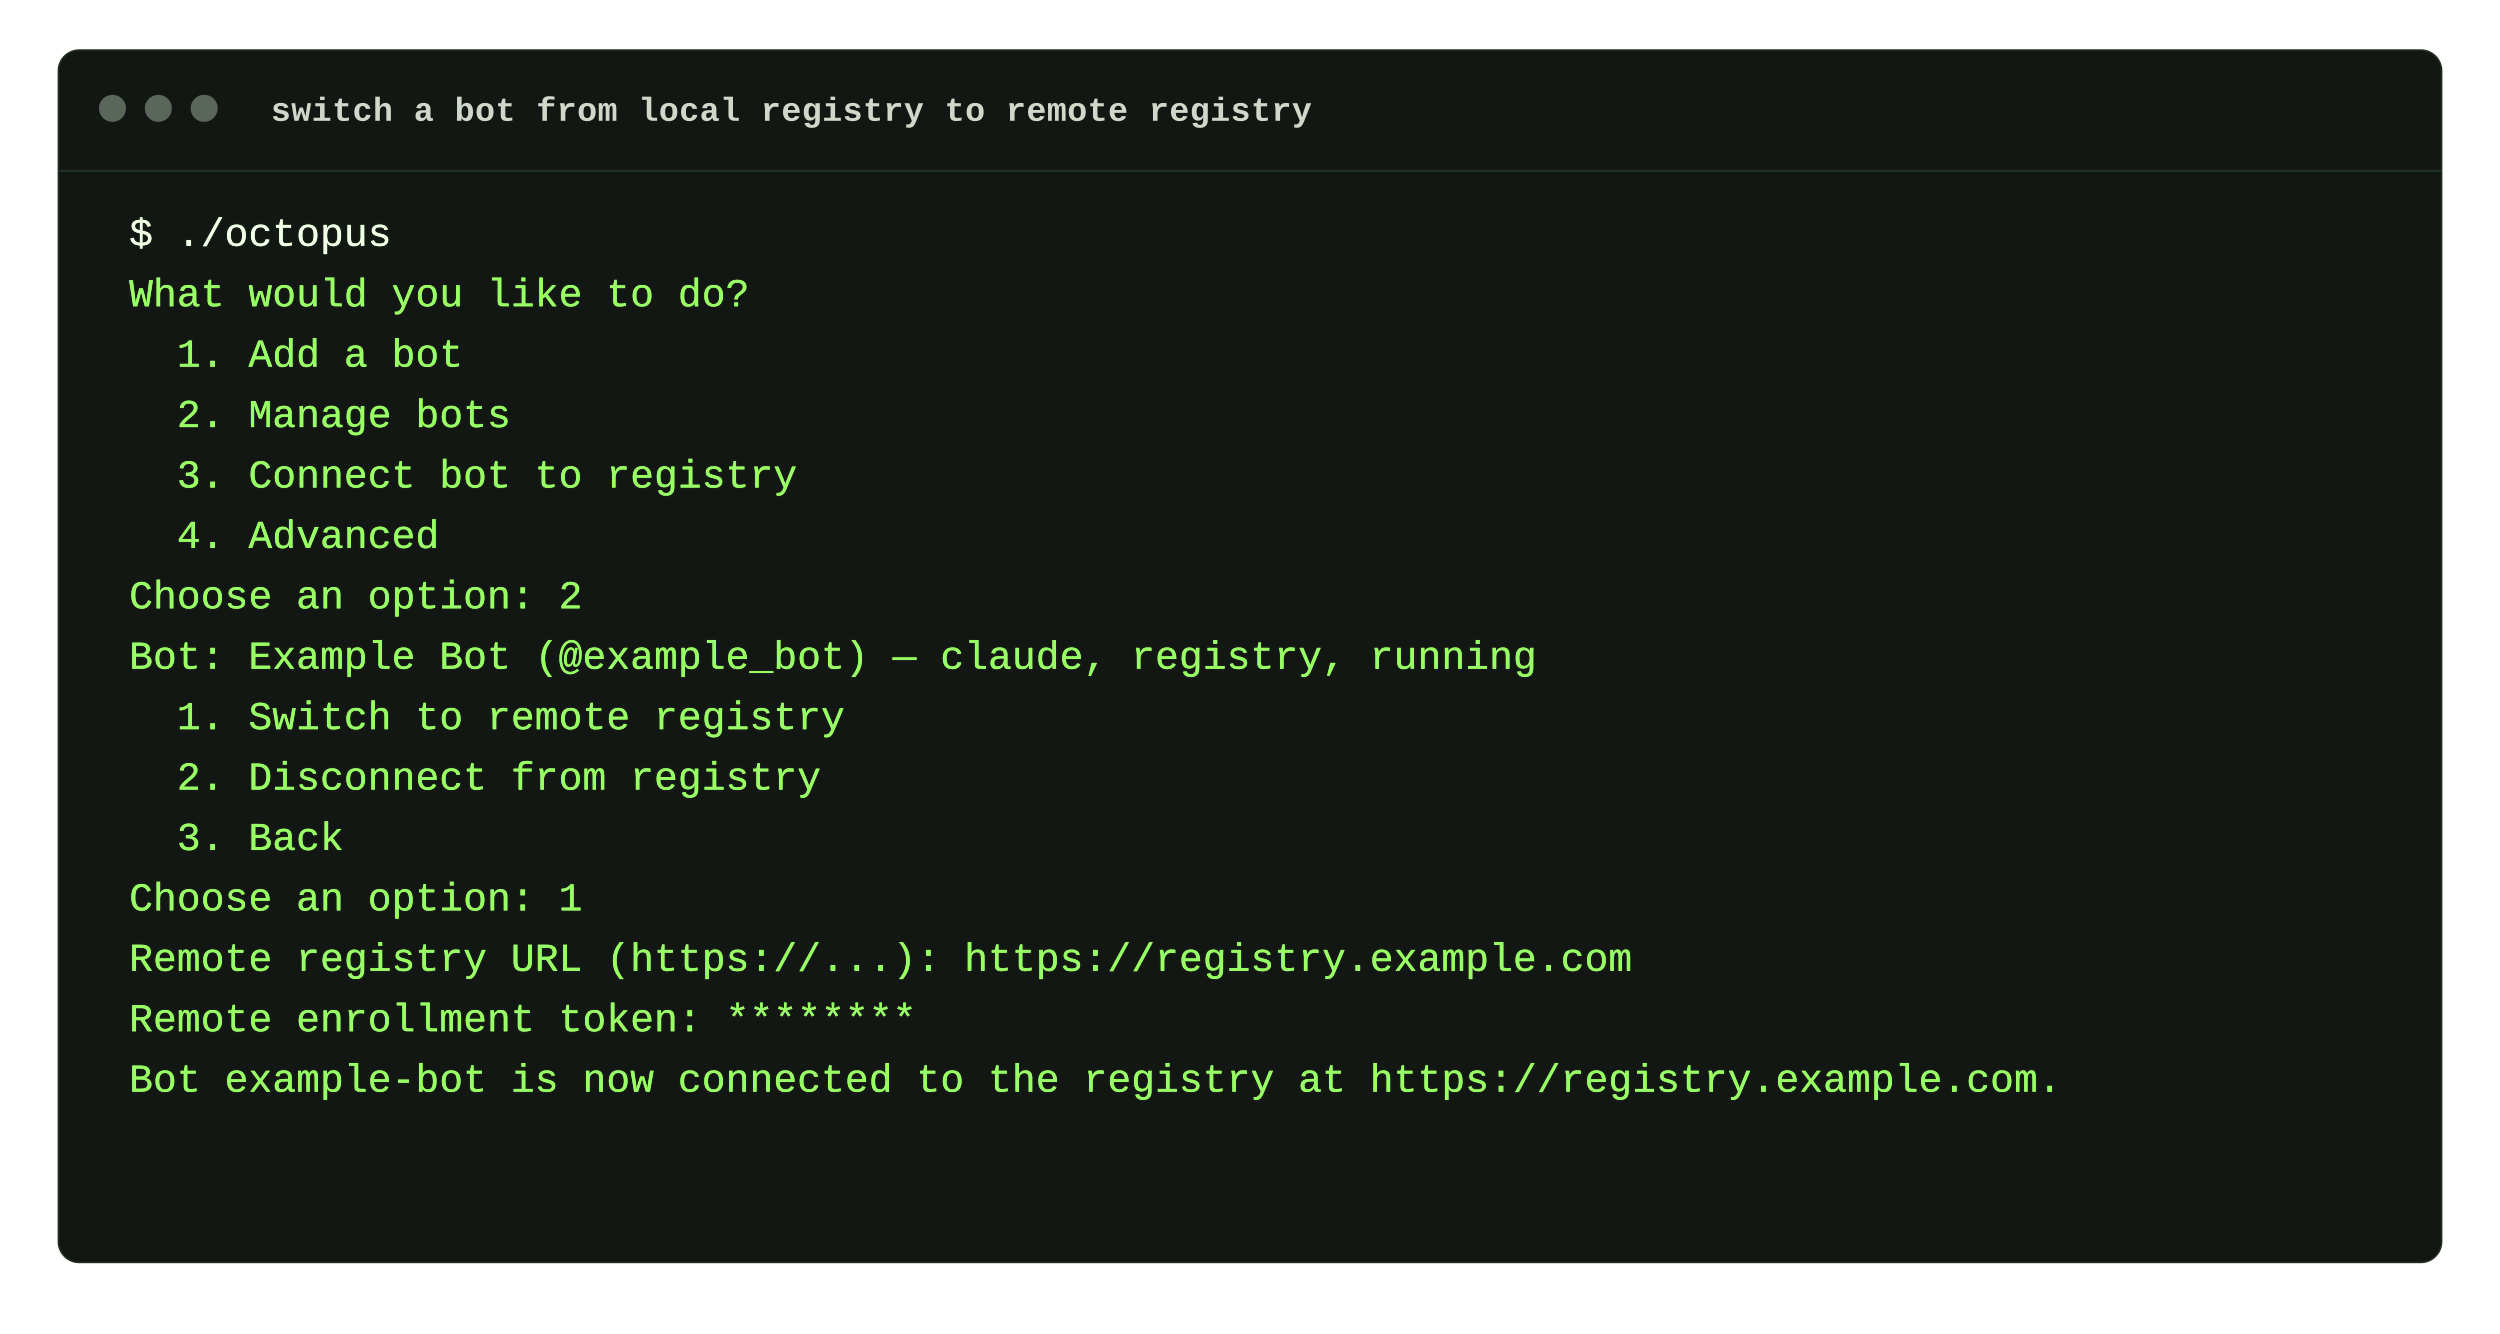
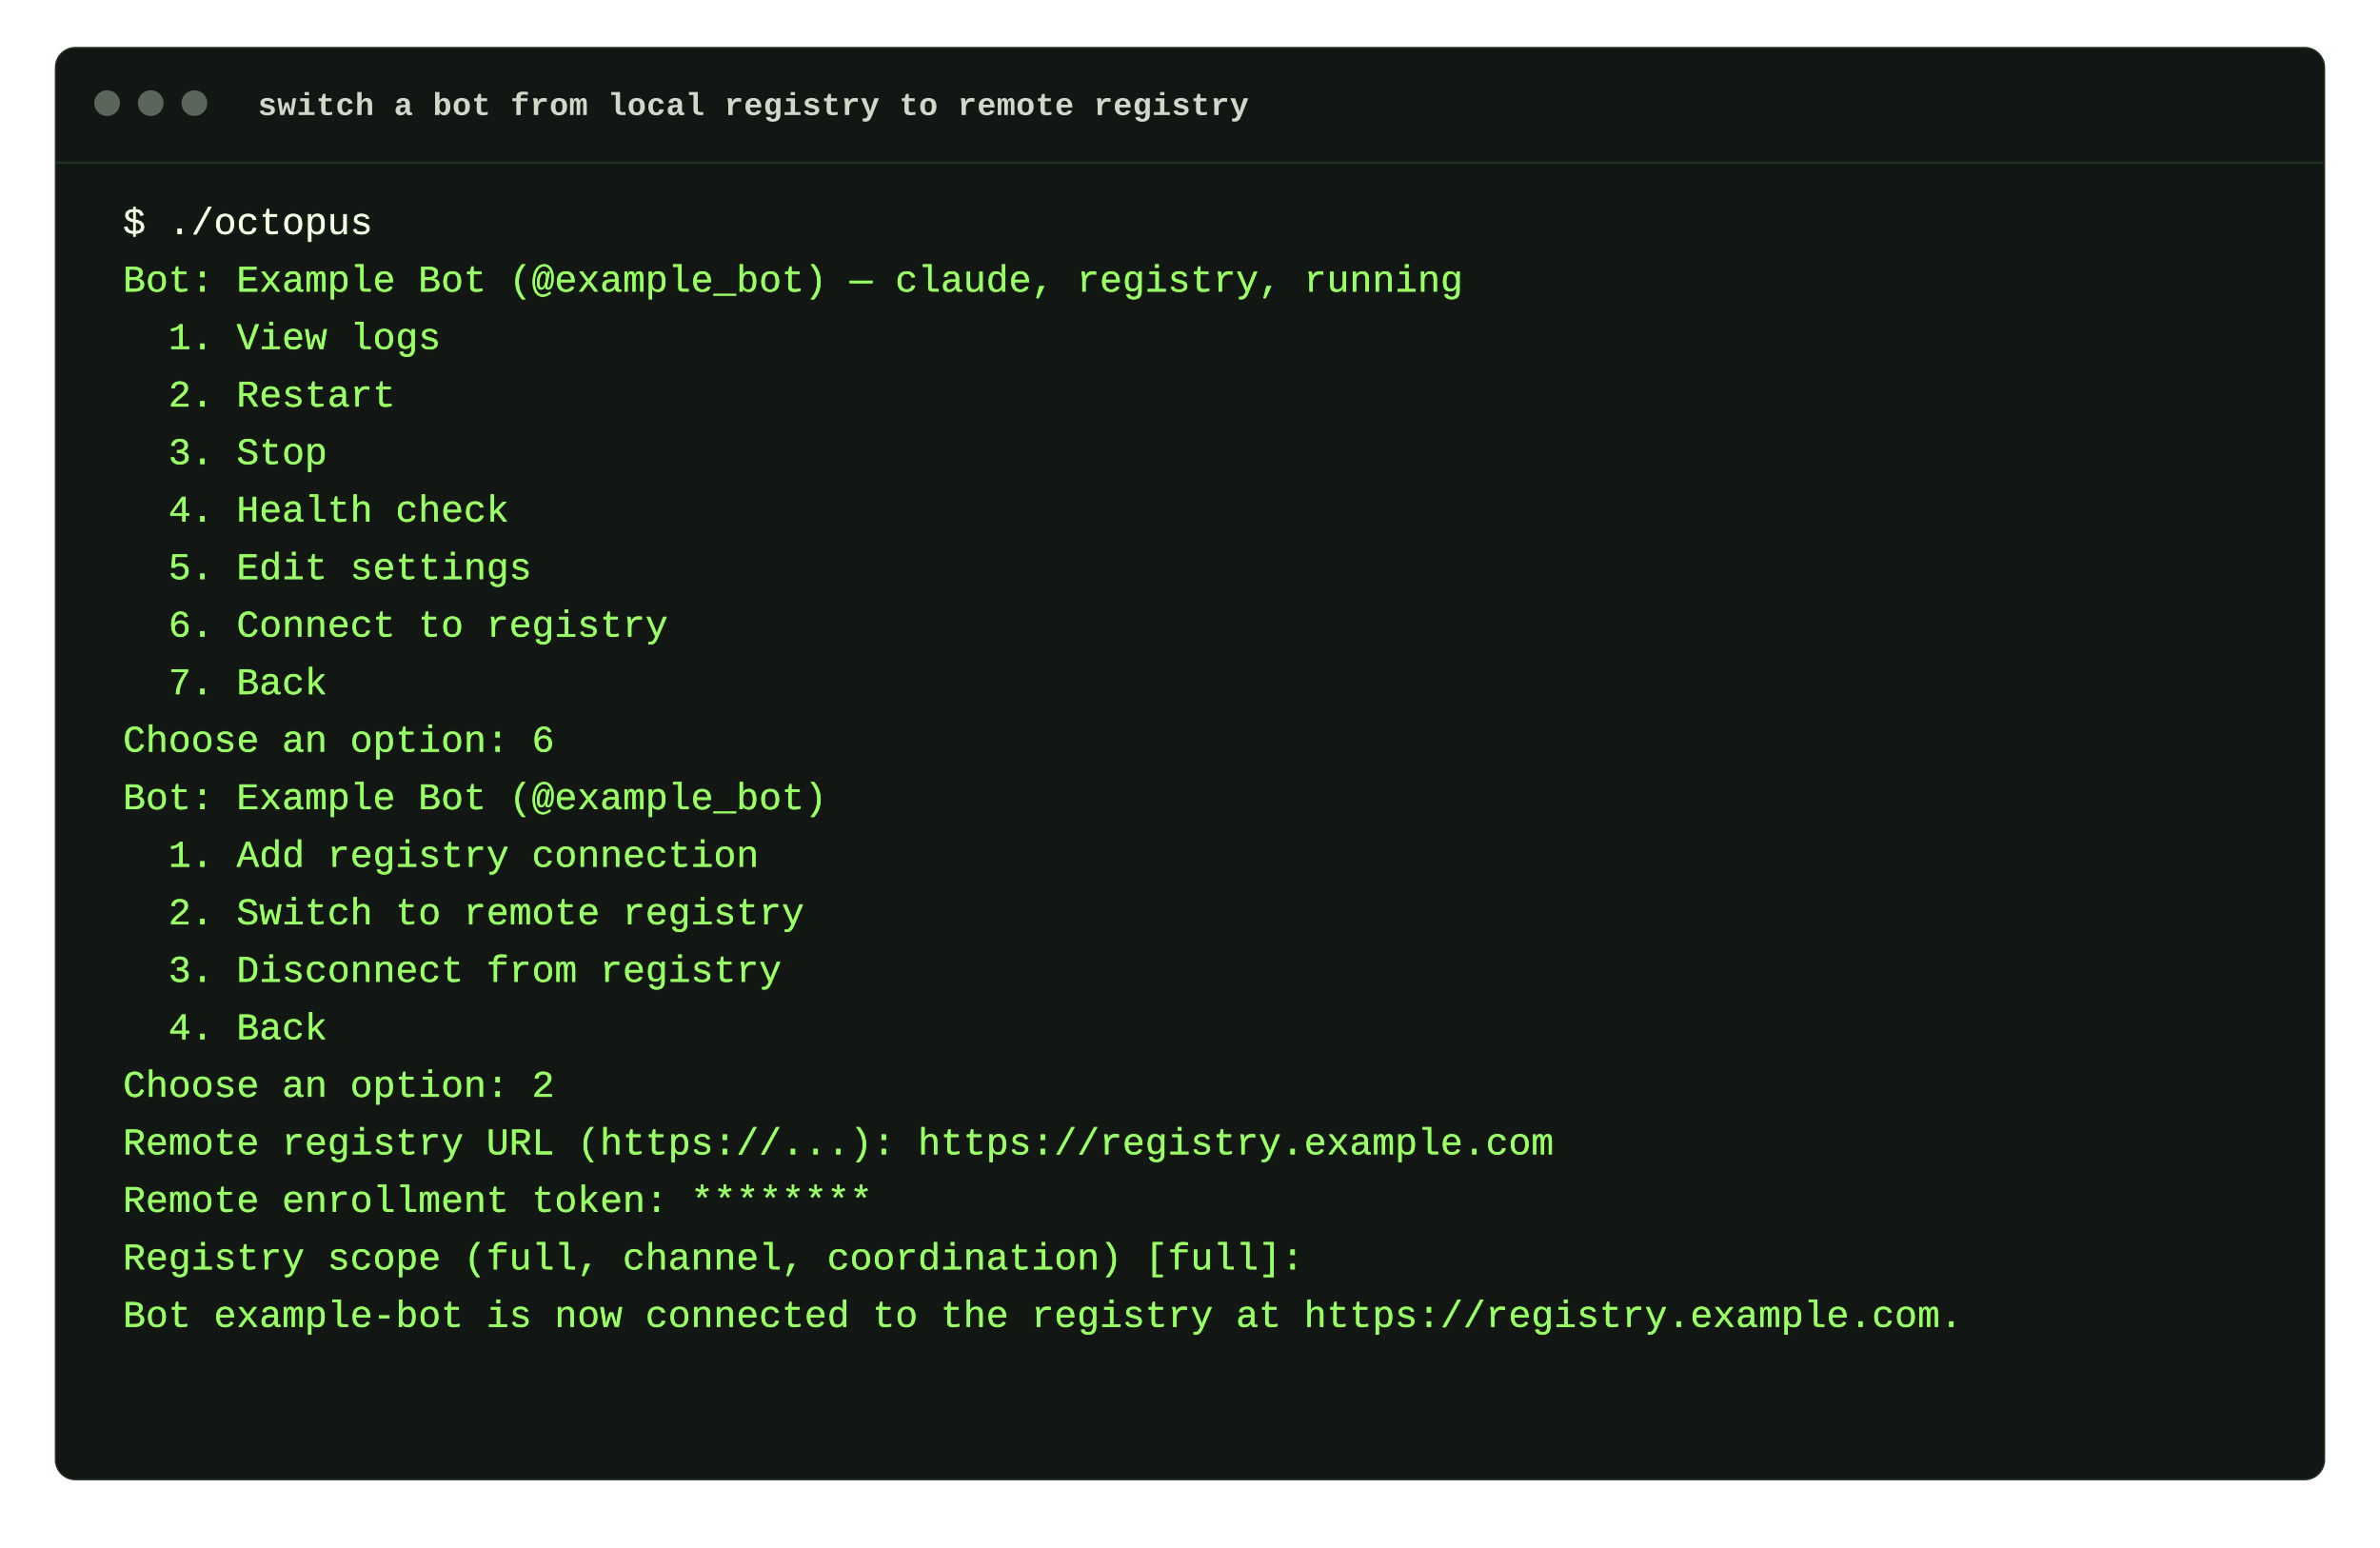
- <svg xmlns="http://www.w3.org/2000/svg" width="1200" height="640" viewBox="0 0 1200 640" role="img" aria-labelledby="title desc">
+ <svg xmlns="http://www.w3.org/2000/svg" width="1200" height="780" viewBox="0 0 1200 780" role="img" aria-labelledby="title desc">
  <style>
    .panel { fill: #131713; stroke: #223122; stroke-width: 0.7; }
    .rule { stroke: #274227; stroke-width: 1; opacity: 0.65; }
    .dot { fill: #5a665a; }
    .label { fill: #cfd8c9; font: 600 16px "IBM Plex Mono", "SFMono-Regular", Menlo, Monaco, Consolas, "Liberation Mono", monospace; letter-spacing: 0.2px; }
    .line { fill: #98ff64; font: 19px "IBM Plex Mono", "SFMono-Regular", Menlo, Monaco, Consolas, "Liberation Mono", monospace; letter-spacing: 0.05px; }
    .glow-copy { opacity: 0.42; filter: url(#crt-glow); }
    .prompt { fill: #f1ffe6; }
  </style>
  <defs>
    <filter id="crt-glow" x="-20%" y="-20%" width="140%" height="140%">
      <feGaussianBlur stdDeviation="0.6" result="blur" />
      <feColorMatrix in="blur" type="matrix" values="0 0 0 0 0.55 0 0 0 0 1 0 0 0 0 0.35 0 0 0 0.45 0" result="glow" />
      <feMerge>
        <feMergeNode in="glow" />
      </feMerge>
    </filter>
  </defs>
  <g transform="translate(28 24)">
-     <rect class="panel" x="0" y="0" width="1144" height="582" rx="10" />
+     <rect class="panel" x="0" y="0" width="1144" height="722" rx="10" />
    <circle class="dot" cx="26" cy="28" r="6.5" />
    <circle class="dot" cx="48" cy="28" r="6.5" />
    <circle class="dot" cx="70" cy="28" r="6.5" />
    <text class="label" x="102" y="34">switch a bot from local registry to remote registry</text>
    <line class="rule" x1="0" y1="58" x2="1144" y2="58" />
    <g id="copy-switch-local-remote">
      <text class="line" xml:space="preserve">
        <tspan class="prompt" x="34" y="94">$ ./octopus</tspan>
-         <tspan x="34" dy="29">What would you like to do?</tspan>
-         <tspan x="34" dy="29">  1. Add a bot</tspan>
-         <tspan x="34" dy="29">  2. Manage bots</tspan>
-         <tspan x="34" dy="29">  3. Connect bot to registry</tspan>
-         <tspan x="34" dy="29">  4. Advanced</tspan>
-         <tspan x="34" dy="29">Choose an option: 2</tspan>
-         <tspan x="34" dy="29" />
        <tspan x="34" dy="29">Bot: Example Bot (@example_bot) — claude, registry, running</tspan>
        <tspan x="34" dy="29" />
-         <tspan x="34" dy="29">  1. Switch to remote registry</tspan>
-         <tspan x="34" dy="29">  2. Disconnect from registry</tspan>
-         <tspan x="34" dy="29">  3. Back</tspan>
-         <tspan x="34" dy="29">Choose an option: 1</tspan>
+         <tspan x="34" dy="29">  1. View logs</tspan>
+         <tspan x="34" dy="29">  2. Restart</tspan>
+         <tspan x="34" dy="29">  3. Stop</tspan>
+         <tspan x="34" dy="29">  4. Health check</tspan>
+         <tspan x="34" dy="29">  5. Edit settings</tspan>
+         <tspan x="34" dy="29">  6. Connect to registry</tspan>
+         <tspan x="34" dy="29">  7. Back</tspan>
+         <tspan x="34" dy="29">Choose an option: 6</tspan>
+         <tspan x="34" dy="29" />
+         <tspan x="34" dy="29">Bot: Example Bot (@example_bot)</tspan>
+         <tspan x="34" dy="29" />
+         <tspan x="34" dy="29">  1. Add registry connection</tspan>
+         <tspan x="34" dy="29">  2. Switch to remote registry</tspan>
+         <tspan x="34" dy="29">  3. Disconnect from registry</tspan>
+         <tspan x="34" dy="29">  4. Back</tspan>
+         <tspan x="34" dy="29">Choose an option: 2</tspan>
        <tspan x="34" dy="29">Remote registry URL (https://...): https://registry.example.com</tspan>
        <tspan x="34" dy="29">Remote enrollment token: ********</tspan>
+         <tspan x="34" dy="29">Registry scope (full, channel, coordination) [full]:</tspan>
        <tspan x="34" dy="29">Bot example-bot is now connected to the registry at https://registry.example.com.</tspan>
      </text>
    </g>
    <use href="#copy-switch-local-remote" class="glow-copy" />
    <use href="#copy-switch-local-remote" />
  </g>
</svg>
